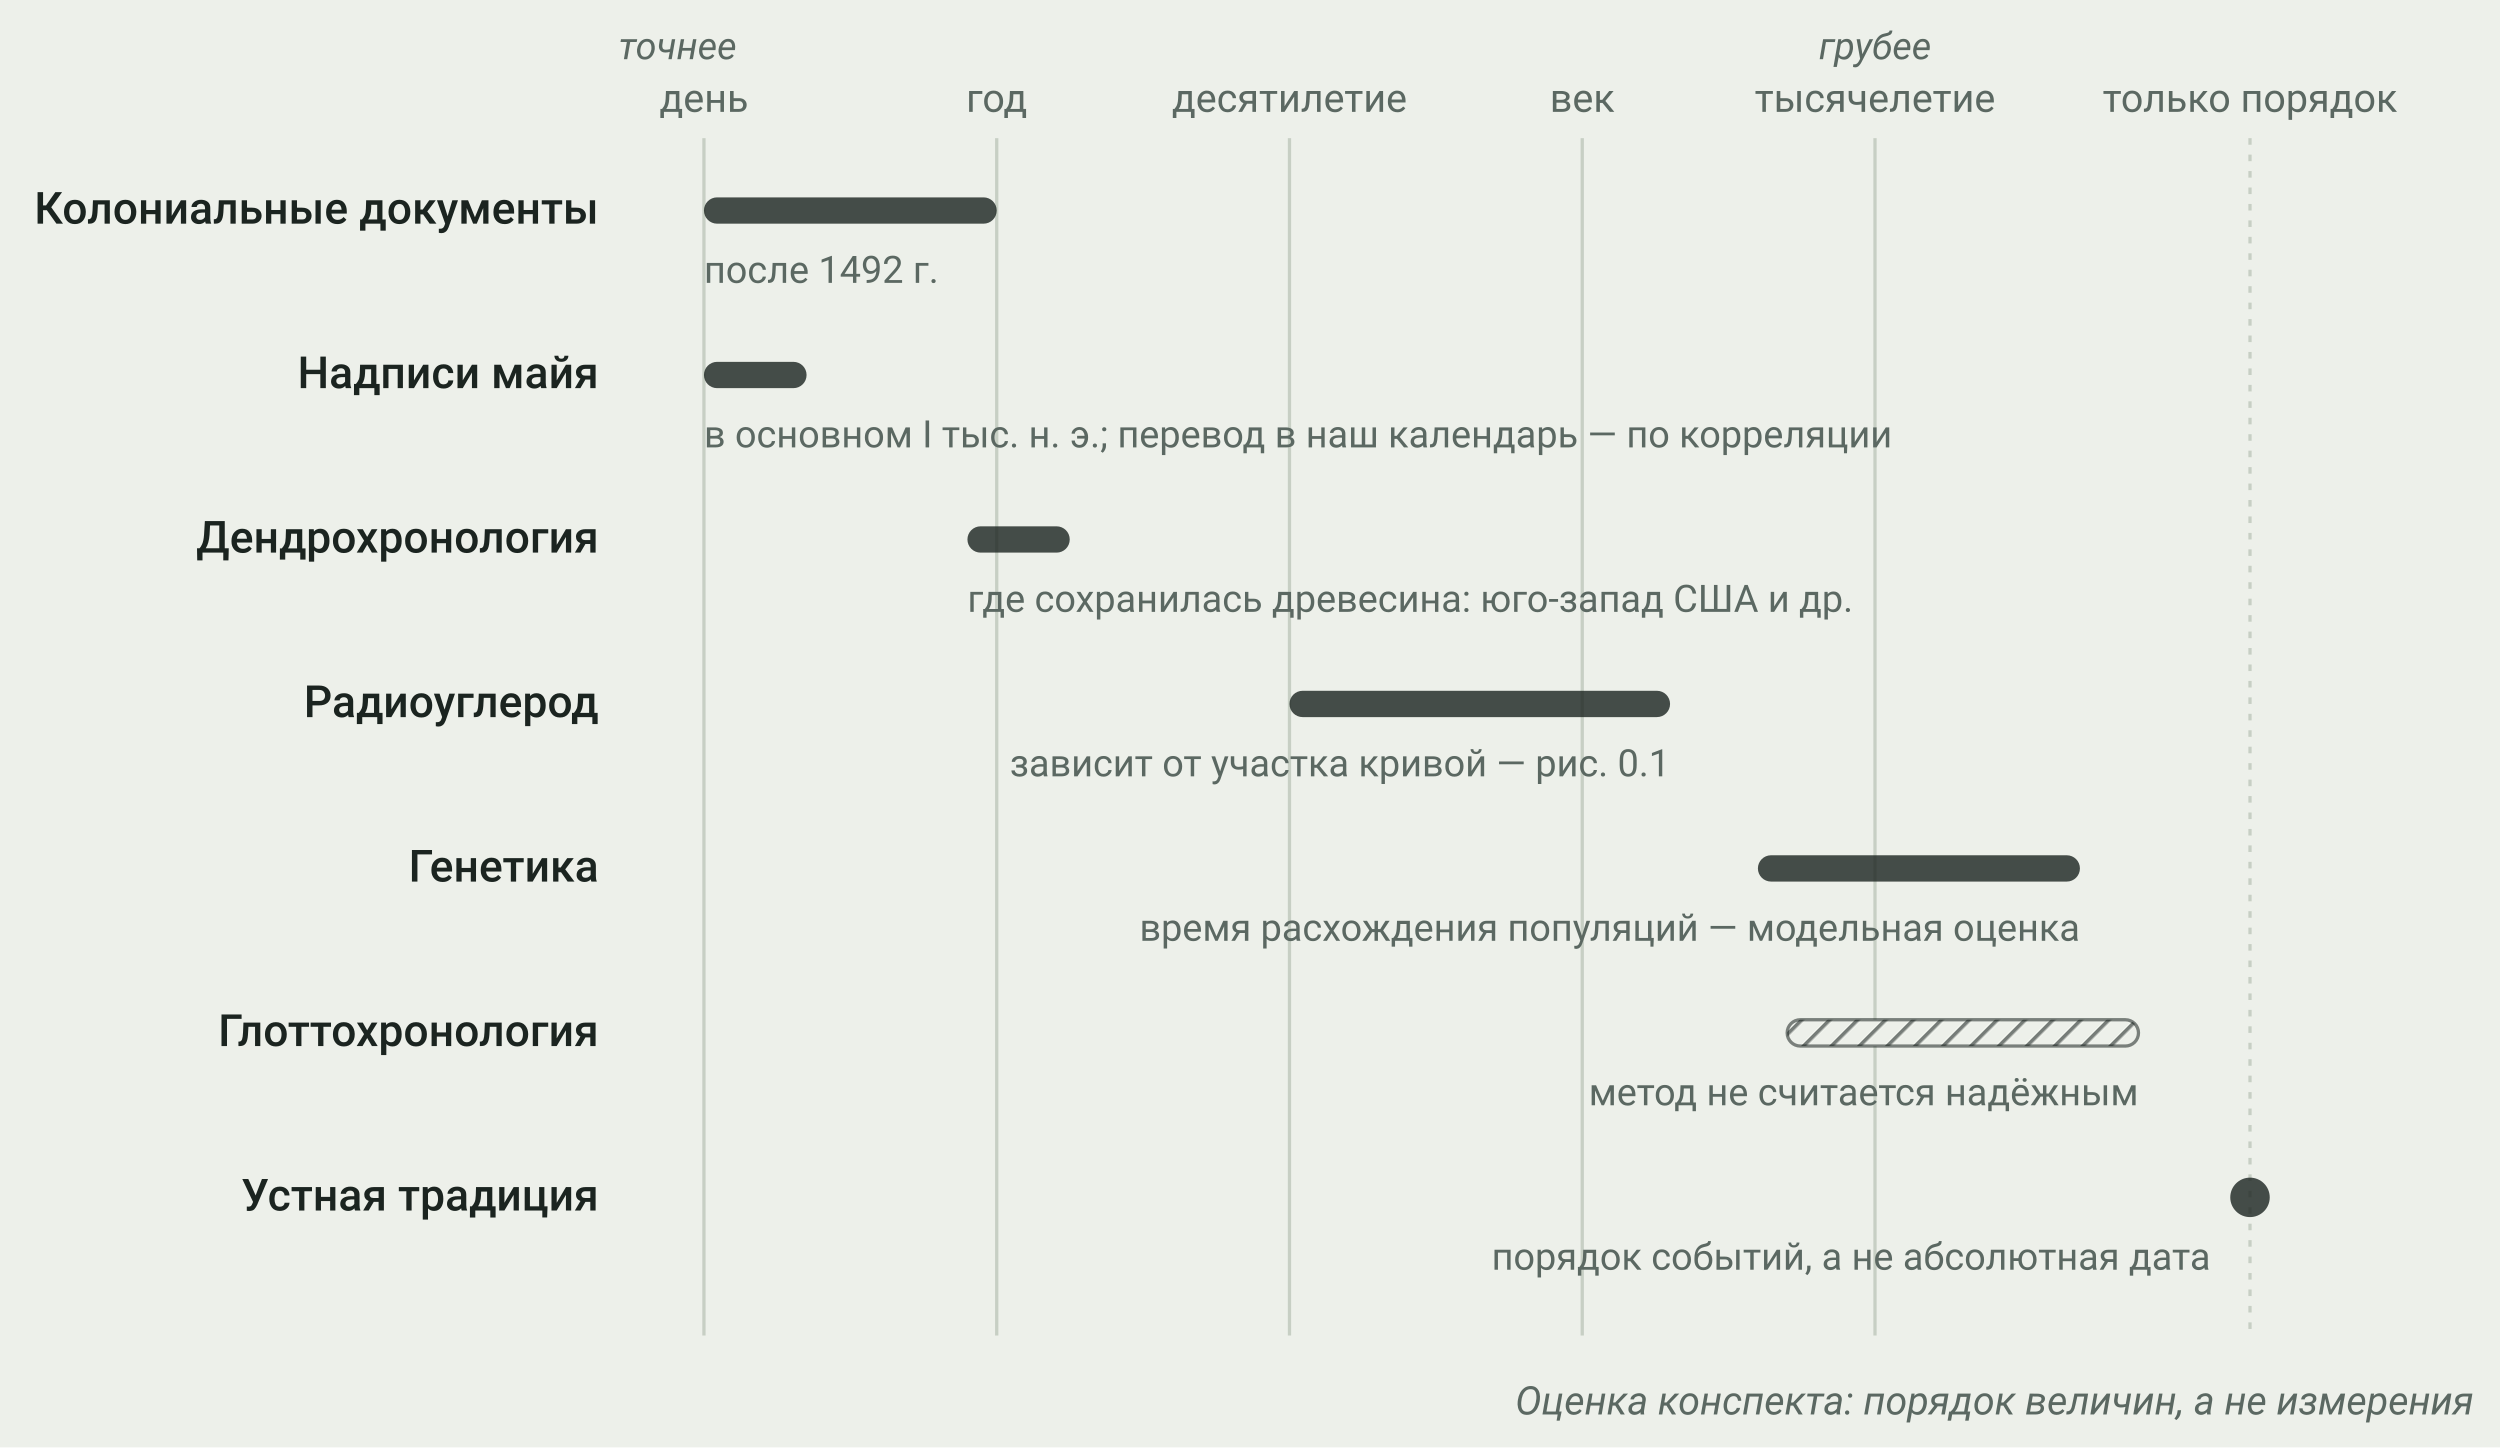
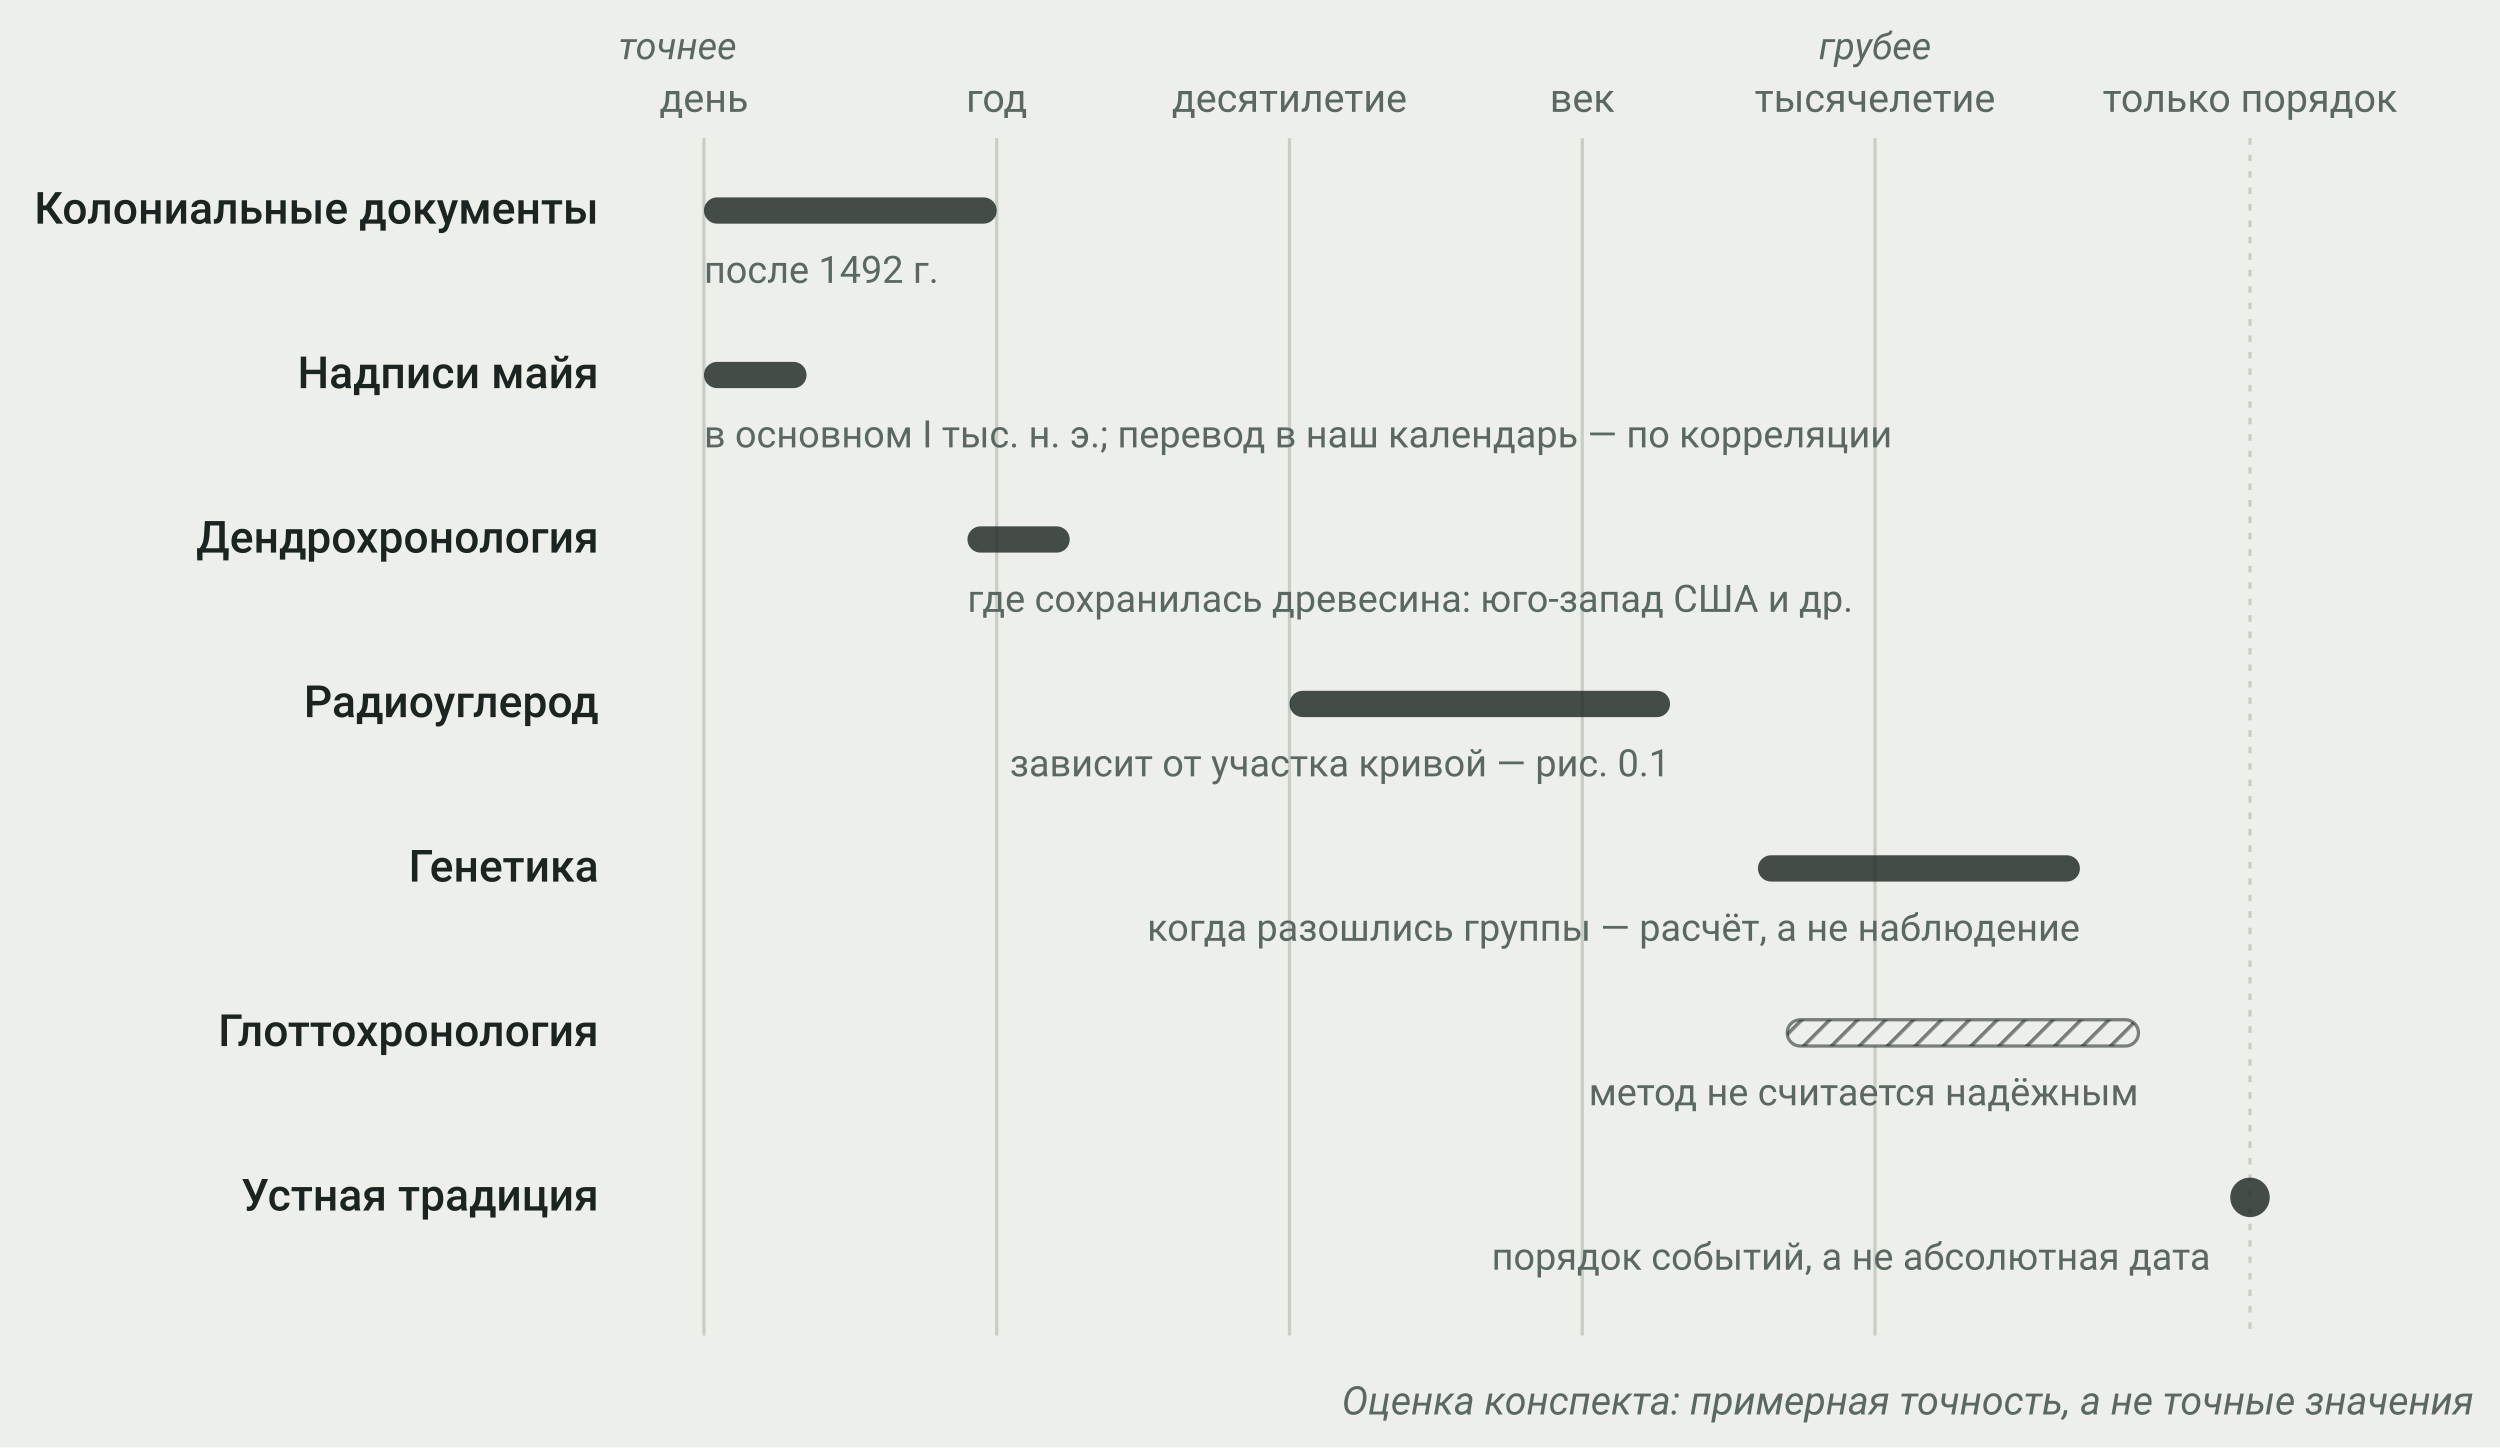
<svg xmlns="http://www.w3.org/2000/svg" viewBox="0 0 760 440" width="760" height="440" role="img" aria-labelledby="t d" font-family="'Alegreya Sans','Segoe UI',Roboto,'Helvetica Neue',Arial,sans-serif">
  <rect width="760" height="440" fill="#EDF0EA" />
  <defs>
    <pattern id="hatch" width="6" height="6" patternUnits="userSpaceOnUse" patternTransform="rotate(45)">
      <rect width="6" height="6" fill="#EDF0EA" />
      <line x1="0" y1="0" x2="0" y2="6" stroke="#1B2420" stroke-width="2.2" stroke-opacity=".55" />
    </pattern>
  </defs>
  <line x1="214.0" y1="42.0" x2="214.0" y2="406.0" stroke="#C7CFC4" stroke-width="1" stroke-opacity="1.0" />
  <text x="214.0" y="34.0" fill="#5B6862" font-size="12" text-anchor="middle" font-weight="400" font-family="'Alegreya Sans','Segoe UI',Roboto,'Helvetica Neue',Arial,sans-serif">день</text>
  <line x1="303.0" y1="42.0" x2="303.0" y2="406.0" stroke="#C7CFC4" stroke-width="1" stroke-opacity="1.0" />
  <text x="303.0" y="34.0" fill="#5B6862" font-size="12" text-anchor="middle" font-weight="400" font-family="'Alegreya Sans','Segoe UI',Roboto,'Helvetica Neue',Arial,sans-serif">год</text>
  <line x1="392.0" y1="42.0" x2="392.0" y2="406.0" stroke="#C7CFC4" stroke-width="1" stroke-opacity="1.0" />
  <text x="392.0" y="34.0" fill="#5B6862" font-size="12" text-anchor="middle" font-weight="400" font-family="'Alegreya Sans','Segoe UI',Roboto,'Helvetica Neue',Arial,sans-serif">десятилетие</text>
  <line x1="481.0" y1="42.0" x2="481.0" y2="406.0" stroke="#C7CFC4" stroke-width="1" stroke-opacity="1.0" />
  <text x="481.0" y="34.0" fill="#5B6862" font-size="12" text-anchor="middle" font-weight="400" font-family="'Alegreya Sans','Segoe UI',Roboto,'Helvetica Neue',Arial,sans-serif">век</text>
  <line x1="570.0" y1="42.0" x2="570.0" y2="406.0" stroke="#C7CFC4" stroke-width="1" stroke-opacity="1.0" />
  <text x="570.0" y="34.0" fill="#5B6862" font-size="12" text-anchor="middle" font-weight="400" font-family="'Alegreya Sans','Segoe UI',Roboto,'Helvetica Neue',Arial,sans-serif">тысячелетие</text>
  <line x1="684.0" y1="42.0" x2="684.0" y2="406.0" stroke="#C7CFC4" stroke-width="1" stroke-opacity="1.0" stroke-dasharray="2 3" />
  <text x="684.0" y="34.0" fill="#5B6862" font-size="12" text-anchor="middle" font-weight="400" font-family="'Alegreya Sans','Segoe UI',Roboto,'Helvetica Neue',Arial,sans-serif">только порядок</text>
  <text x="206.0" y="18.0" fill="#5B6862" font-size="11.5" text-anchor="middle" font-weight="400" font-family="'Alegreya Sans','Segoe UI',Roboto,'Helvetica Neue',Arial,sans-serif" font-style="italic">точнее</text>
  <text x="570.0" y="18.0" fill="#5B6862" font-size="11.5" text-anchor="middle" font-weight="400" font-family="'Alegreya Sans','Segoe UI',Roboto,'Helvetica Neue',Arial,sans-serif" font-style="italic">грубее</text>
  <text x="182.0" y="68.0" fill="#1B2420" font-size="13.5" text-anchor="end" font-weight="500" font-family="'Alegreya Sans','Segoe UI',Roboto,'Helvetica Neue',Arial,sans-serif">Колониальные документы</text>
  <rect x="214.0" y="60.0" width="89.0" height="8.0" rx="4" fill="#1B2420" fill-opacity="0.8" />
  <text x="214.0" y="86.0" fill="#5B6862" font-size="11.5" text-anchor="start" font-weight="400" font-family="'Alegreya Sans','Segoe UI',Roboto,'Helvetica Neue',Arial,sans-serif">после 1492 г.</text>
  <text x="182.0" y="118.0" fill="#1B2420" font-size="13.5" text-anchor="end" font-weight="500" font-family="'Alegreya Sans','Segoe UI',Roboto,'Helvetica Neue',Arial,sans-serif">Надписи майя</text>
  <rect x="214.0" y="110.0" width="31.2" height="8.0" rx="4" fill="#1B2420" fill-opacity="0.8" />
  <text x="214.0" y="136.0" fill="#5B6862" font-size="11.5" text-anchor="start" font-weight="400" font-family="'Alegreya Sans','Segoe UI',Roboto,'Helvetica Neue',Arial,sans-serif">в основном I тыс. н. э.; перевод в наш календарь — по корреляции</text>
  <text x="182.0" y="168.0" fill="#1B2420" font-size="13.5" text-anchor="end" font-weight="500" font-family="'Alegreya Sans','Segoe UI',Roboto,'Helvetica Neue',Arial,sans-serif">Дендрохронология</text>
  <rect x="294.1" y="160.0" width="31.1" height="8.0" rx="4" fill="#1B2420" fill-opacity="0.8" />
  <text x="294.1" y="186.0" fill="#5B6862" font-size="11.5" text-anchor="start" font-weight="400" font-family="'Alegreya Sans','Segoe UI',Roboto,'Helvetica Neue',Arial,sans-serif">где сохранилась древесина: юго-запад США и др.</text>
  <text x="182.0" y="218.0" fill="#1B2420" font-size="13.5" text-anchor="end" font-weight="500" font-family="'Alegreya Sans','Segoe UI',Roboto,'Helvetica Neue',Arial,sans-serif">Радиоуглерод</text>
  <rect x="392.0" y="210.0" width="115.7" height="8.0" rx="4" fill="#1B2420" fill-opacity="0.8" />
  <text x="507.7" y="236.0" fill="#5B6862" font-size="11.5" text-anchor="end" font-weight="400" font-family="'Alegreya Sans','Segoe UI',Roboto,'Helvetica Neue',Arial,sans-serif">зависит от участка кривой — рис. 0.1</text>
  <text x="182.0" y="268.0" fill="#1B2420" font-size="13.5" text-anchor="end" font-weight="500" font-family="'Alegreya Sans','Segoe UI',Roboto,'Helvetica Neue',Arial,sans-serif">Генетика</text>
  <rect x="534.4" y="260.0" width="97.9" height="8.0" rx="4" fill="#1B2420" fill-opacity="0.8" />
-   <text x="632.3" y="286.0" fill="#5B6862" font-size="11.5" text-anchor="end" font-weight="400" font-family="'Alegreya Sans','Segoe UI',Roboto,'Helvetica Neue',Arial,sans-serif">время расхождения популяций — модельная оценка</text>
+   <text x="632.3" y="286.0" fill="#5B6862" font-size="11.5" text-anchor="end" font-weight="400" font-family="'Alegreya Sans','Segoe UI',Roboto,'Helvetica Neue',Arial,sans-serif">когда разошлись группы — расчёт, а не наблюдение</text>
  <text x="182.0" y="318.0" fill="#1B2420" font-size="13.5" text-anchor="end" font-weight="500" font-family="'Alegreya Sans','Segoe UI',Roboto,'Helvetica Neue',Arial,sans-serif">Глоттохронология</text>
  <rect x="543.3" y="310.0" width="106.8" height="8.0" rx="4" fill="url(#hatch)" fill-opacity="1" />
  <rect x="543.3" y="310.0" width="106.8" height="8" rx="4" fill="none" stroke="#1B2420" stroke-opacity=".55" />
  <text x="650.1" y="336.0" fill="#5B6862" font-size="11.5" text-anchor="end" font-weight="400" font-family="'Alegreya Sans','Segoe UI',Roboto,'Helvetica Neue',Arial,sans-serif">метод не считается надёжным</text>
  <text x="182.0" y="368.0" fill="#1B2420" font-size="13.5" text-anchor="end" font-weight="500" font-family="'Alegreya Sans','Segoe UI',Roboto,'Helvetica Neue',Arial,sans-serif">Устная традиция</text>
  <circle cx="684" cy="364" r="6" fill="#1B2420" fill-opacity=".8" />
  <text x="672.0" y="386.0" fill="#5B6862" font-size="11.5" text-anchor="end" font-weight="400" font-family="'Alegreya Sans','Segoe UI',Roboto,'Helvetica Neue',Arial,sans-serif">порядок событий, а не абсолютная дата</text>
-   <text x="752.0" y="430.0" fill="#5B6862" font-size="12" text-anchor="end" font-weight="400" font-family="'Alegreya Sans','Segoe UI',Roboto,'Helvetica Neue',Arial,sans-serif" font-style="italic">Оценка конспекта: порядок величин, а не измерения</text>
+   <text x="752.0" y="430.0" fill="#5B6862" font-size="12" text-anchor="end" font-weight="400" font-family="'Alegreya Sans','Segoe UI',Roboto,'Helvetica Neue',Arial,sans-serif" font-style="italic">Оценка конспекта: примерная точность, а не точные значения</text>
</svg>
